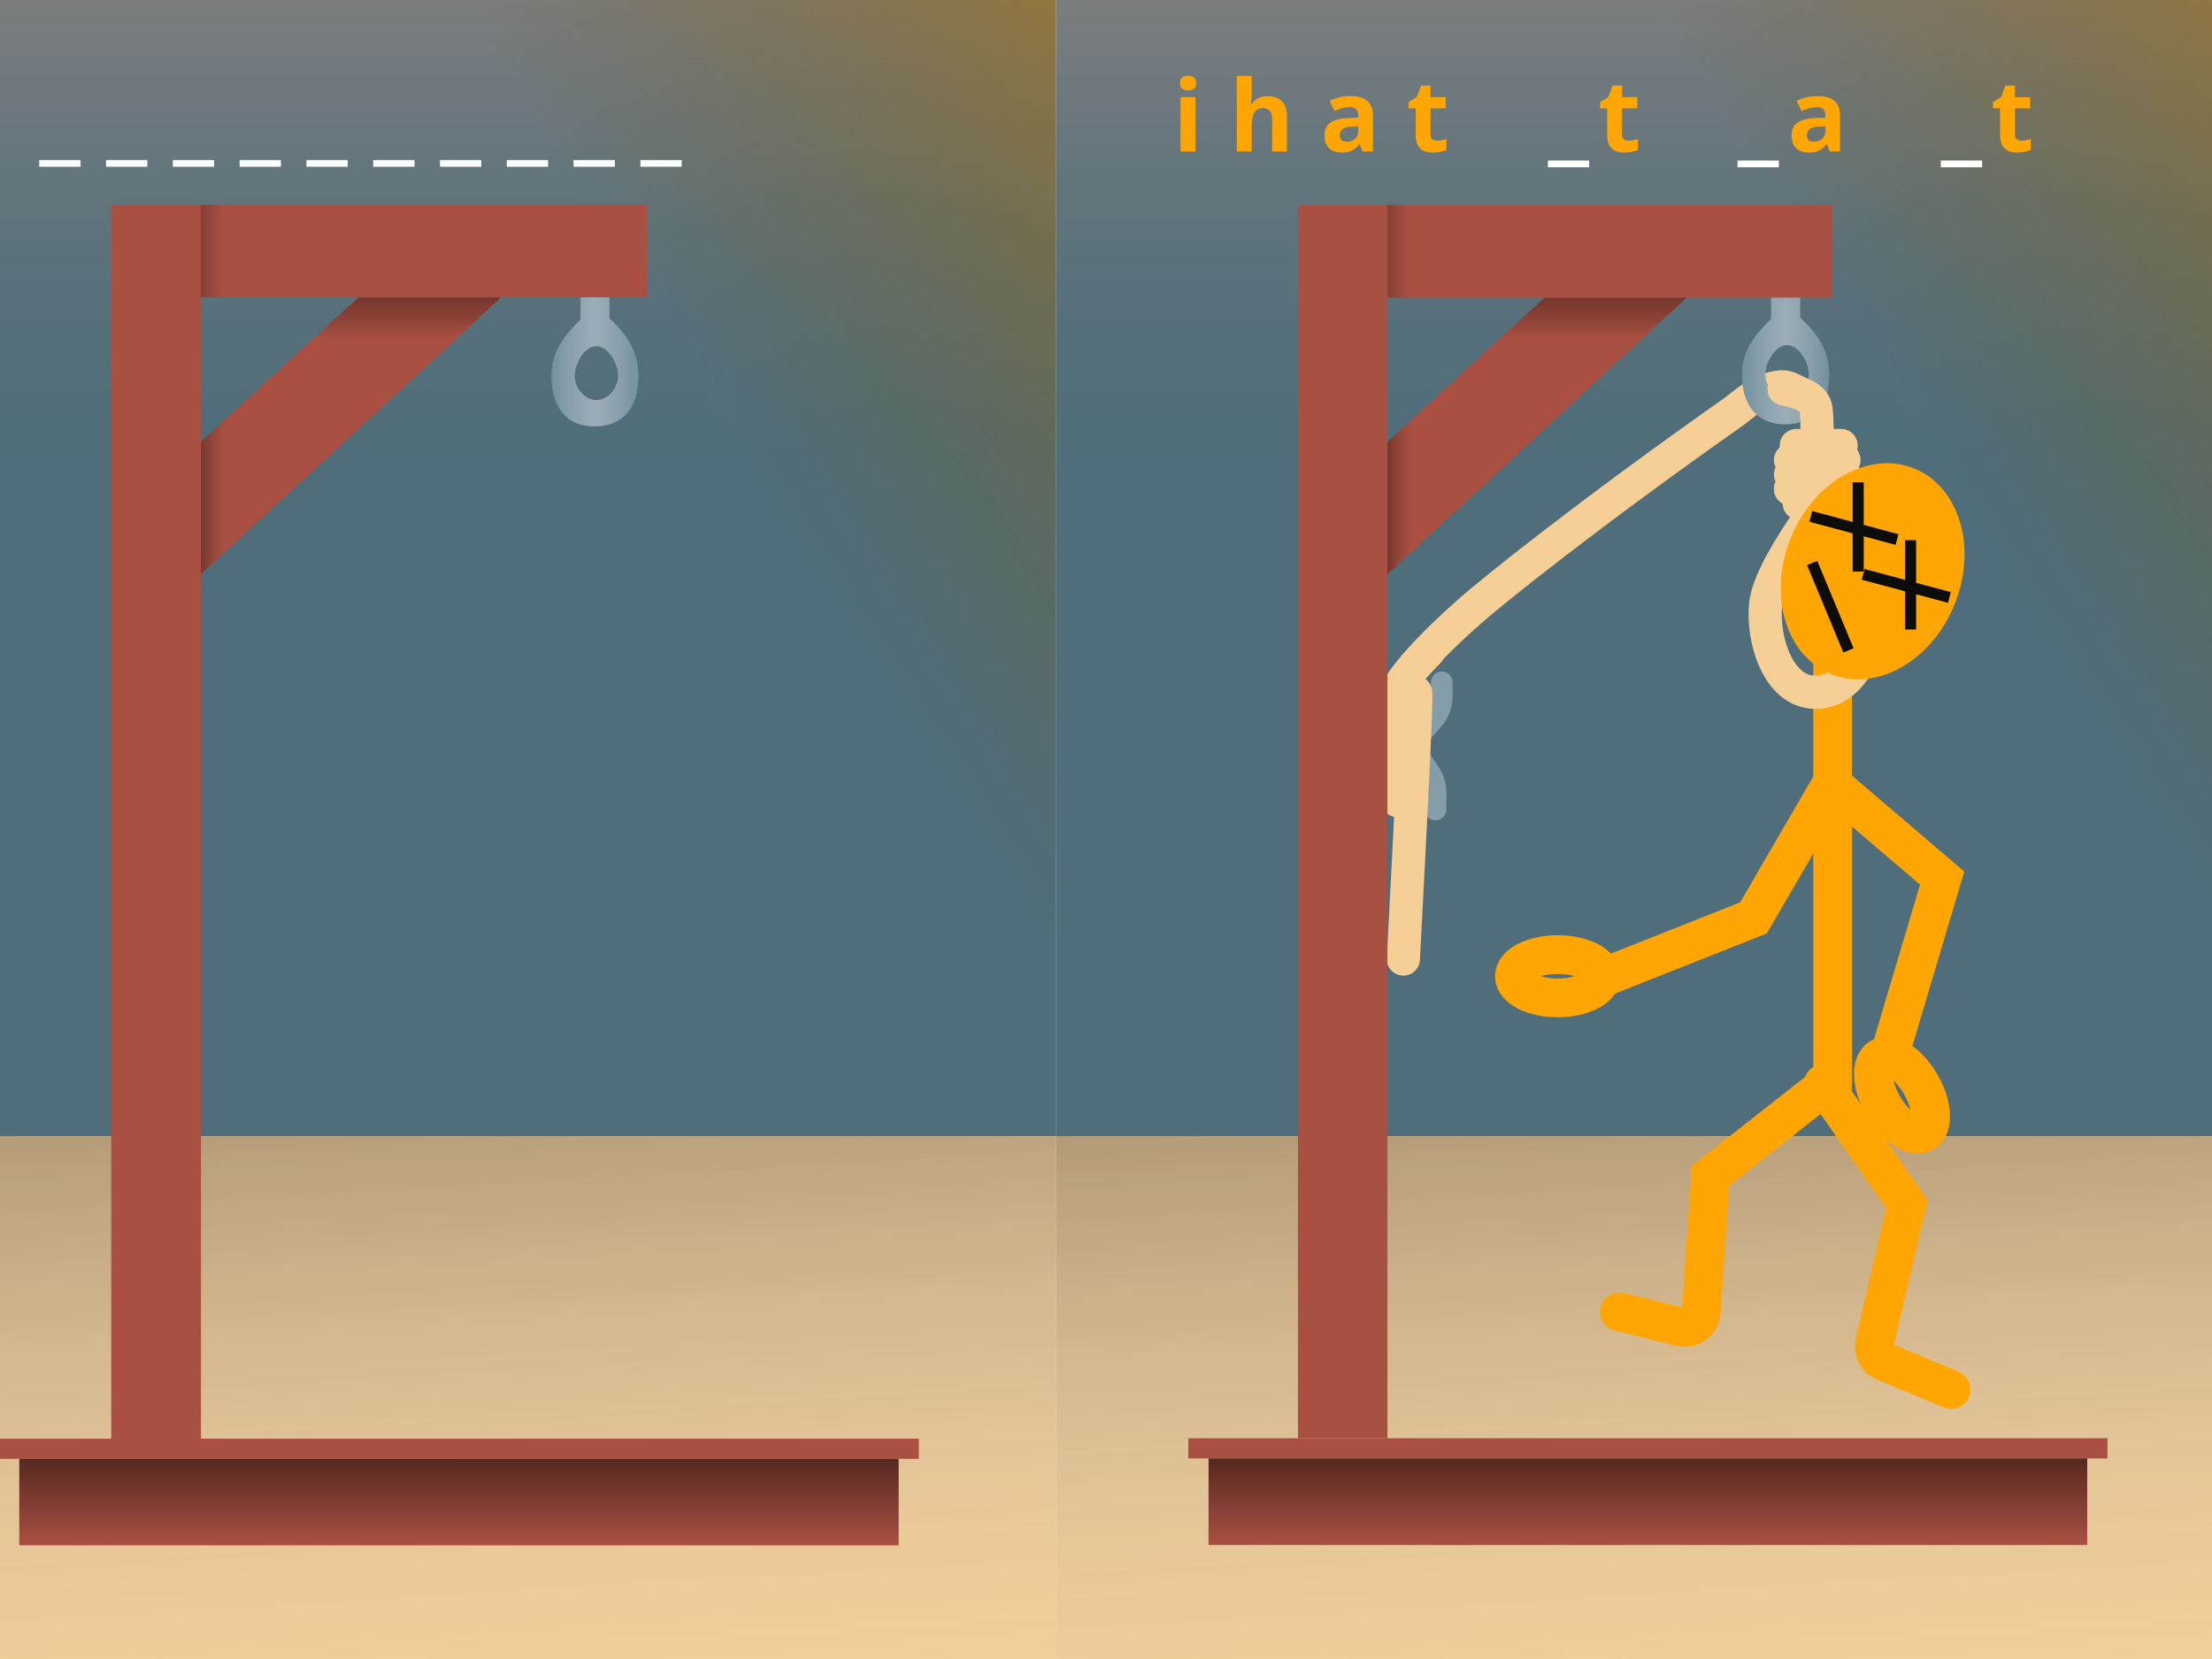
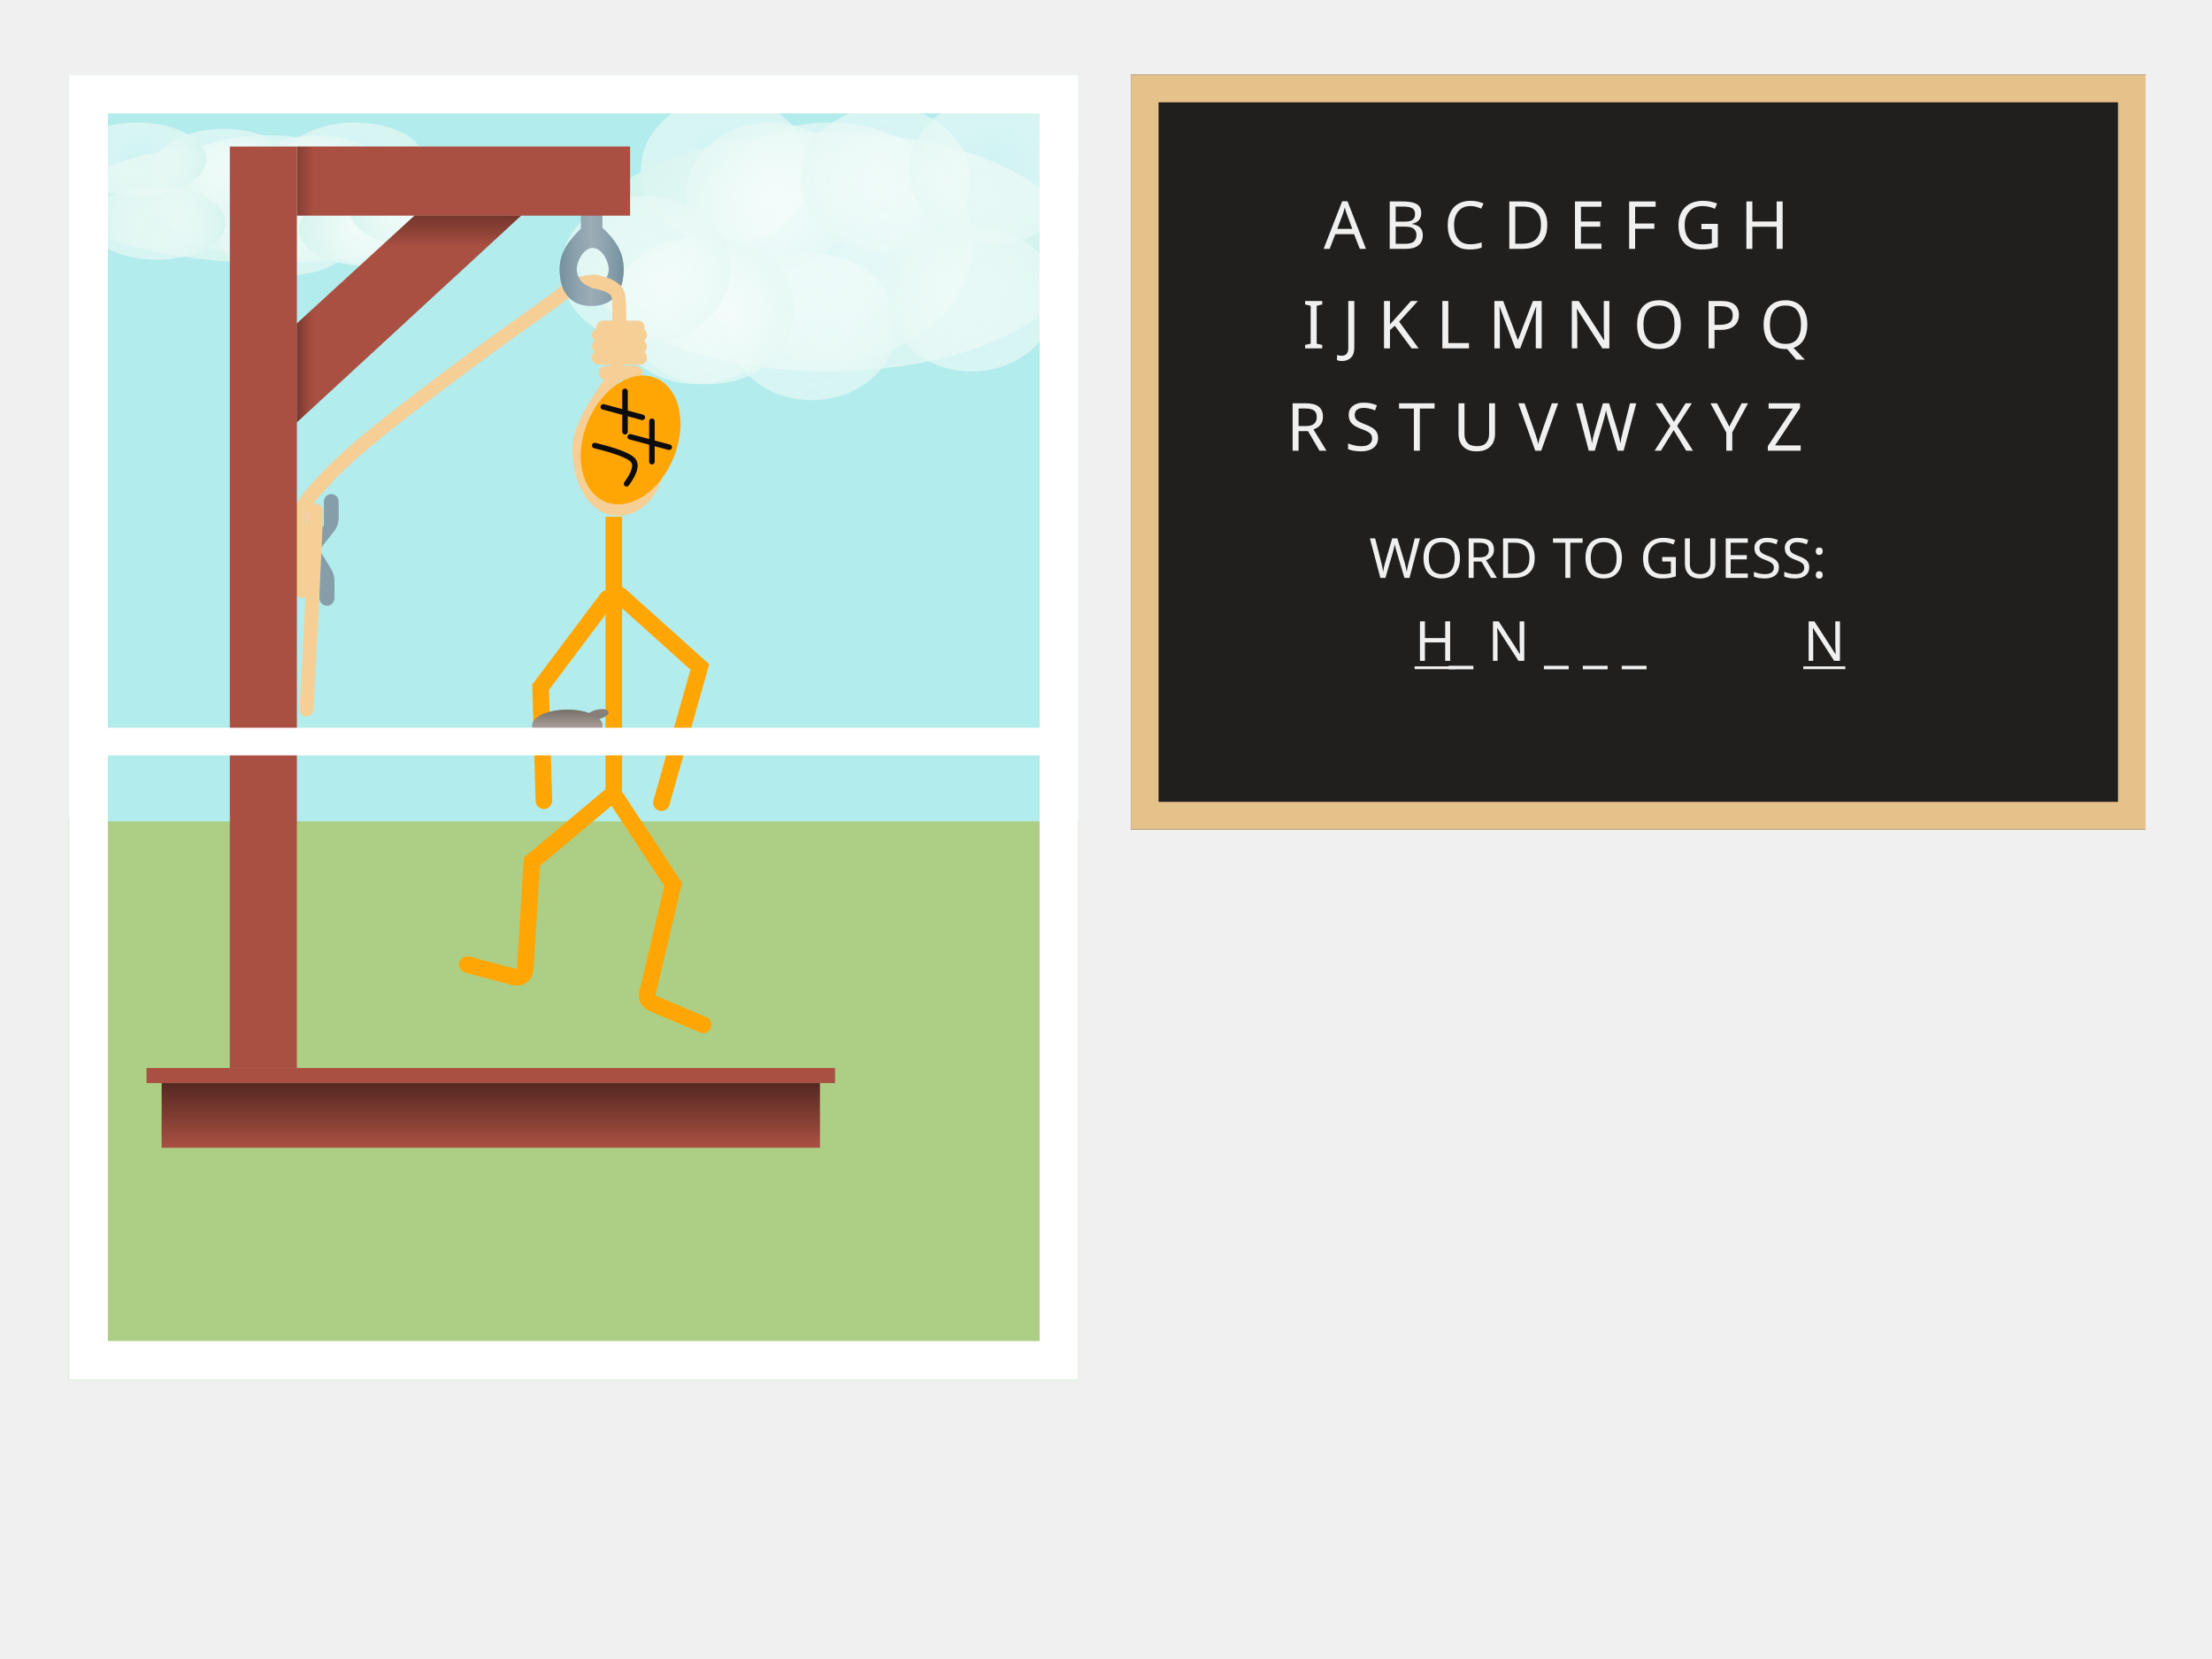
- <svg xmlns="http://www.w3.org/2000/svg" xmlns:xlink="http://www.w3.org/1999/xlink" width="400px" height="300px" viewBox="0 0 400 300" version="1.1" style="background: #D1E0E6;">
+ <svg xmlns="http://www.w3.org/2000/svg" xmlns:xlink="http://www.w3.org/1999/xlink" width="800px" height="600px" viewBox="0 0 800 600" version="1.1" style="background: #EEEDBD;">
  <defs>
-     <linearGradient x1="50%" y1="0%" x2="50%" y2="40.256%" id="linearGradient-1">
-       <stop stop-color="#FFFFFF" stop-opacity="0.871" offset="0%" />
-       <stop stop-color="#73D0F3" stop-opacity="0.5" offset="100%" />
-     </linearGradient>
-     <linearGradient x1="142.798%" y1="-12.901%" x2="68.754%" y2="32.397%" id="linearGradient-2">
-       <stop stop-color="#E09504" offset="0%" />
-       <stop stop-color="#000000" stop-opacity="0.5" offset="100%" />
-     </linearGradient>
-     <rect id="path-3" x="0" y="0" width="215" height="207.451" />
-     <linearGradient x1="57.615%" y1="136.85%" x2="33.329%" y2="-54.454%" id="linearGradient-4">
-       <stop stop-color="#FFFFFF" stop-opacity="0" offset="0%" />
-       <stop stop-color="#000000" stop-opacity="0.5" offset="100%" />
-     </linearGradient>
-     <rect id="path-5" x="0" y="207.451" width="215" height="100.851" />
-     <linearGradient x1="0%" y1="68.086%" x2="100%" y2="68.086%" id="linearGradient-6">
+     <radialGradient cx="50%" cy="50%" fx="50%" fy="50%" r="100%" gradientTransform="translate(0.5,0.5),scale(0.866716,1),rotate(90),translate(-0.5,-0.5)" id="radialGradient-1">
+       <stop stop-color="#FFFFFF" stop-opacity="0.365" offset="0%" />
+       <stop stop-color="#D2F3ED" offset="100%" />
+     </radialGradient>
+     <radialGradient cx="50%" cy="50%" fx="50%" fy="50%" r="100%" gradientTransform="translate(0.5,0.5),scale(0.477042,1),rotate(90),translate(-0.5,-0.5)" id="radialGradient-2">
+       <stop stop-color="#FFFFFF" stop-opacity="0.365" offset="0%" />
+       <stop stop-color="#D2F3ED" offset="100%" />
+     </radialGradient>
+     <radialGradient cx="50%" cy="50%" fx="50%" fy="50%" r="100%" gradientTransform="translate(0.5,0.5),scale(0.832173,1),rotate(90),translate(-0.5,-0.5)" id="radialGradient-3">
+       <stop stop-color="#FFFFFF" stop-opacity="0.365" offset="0%" />
+       <stop stop-color="#D2F3ED" offset="100%" />
+     </radialGradient>
+     <radialGradient cx="50%" cy="50%" fx="50%" fy="50%" r="100%" gradientTransform="translate(0.5,0.5),scale(0.534139,1),rotate(90),translate(-0.5,-0.5)" id="radialGradient-4">
+       <stop stop-color="#FFFFFF" stop-opacity="0.365" offset="0%" />
+       <stop stop-color="#D2F3ED" offset="100%" />
+     </radialGradient>
+     <radialGradient cx="50%" cy="50%" fx="50%" fy="50%" r="100%" gradientTransform="translate(0.5,0.5),scale(0.298796,1),rotate(90),translate(-0.5,-0.5)" id="radialGradient-5">
+       <stop stop-color="#FFFFFF" stop-opacity="0.365" offset="0%" />
+       <stop stop-color="#D2F3ED" offset="100%" />
+     </radialGradient>
+     <radialGradient cx="50%" cy="50%" fx="50%" fy="50%" r="100%" gradientTransform="translate(0.5,0.5),scale(0.519823,1),rotate(90),translate(-0.5,-0.5)" id="radialGradient-6">
+       <stop stop-color="#FFFFFF" stop-opacity="0.365" offset="0%" />
+       <stop stop-color="#D2F3ED" offset="100%" />
+     </radialGradient>
+     <linearGradient x1="0%" y1="68.086%" x2="100%" y2="68.086%" id="linearGradient-7">
      <stop stop-color="#608293" stop-opacity="0.5" offset="0%" />
      <stop stop-color="#C2CACE" stop-opacity="0.351" offset="49.263%" />
      <stop stop-color="#608293" stop-opacity="0.5" offset="100%" />
    </linearGradient>
-     <path d="M129.271,59.665 L129.271,45.712 L134.523,45.712 L134.523,59.44 C137.471,62.188 139.775,65.189 139.775,69.657 C139.775,75.392 137.019,78.686 131.897,78.726 C126.775,78.765 124.019,75.392 124.019,69.657 C124.019,65.311 126.53,62.352 129.271,59.665 Z M132.16,74.029 C134.335,74.029 136.099,71.847 136.099,69.697 C136.099,67.546 134.335,64.404 132.16,64.404 C129.984,64.404 128.221,67.546 128.221,69.697 C128.221,71.847 129.984,74.029 132.16,74.029 Z" id="path-7" />
-     <linearGradient x1="74.07%" y1="14.805%" x2="74.07%" y2="0%" id="linearGradient-8">
+     <path d="M157.121,29.695 L157.121,9.225 L164.842,9.225 L164.842,29.365 C169.175,33.396 172.563,37.799 172.563,44.353 C172.563,52.766 168.511,57.6 160.981,57.658 C153.452,57.716 149.4,52.766 149.4,44.353 C149.4,37.978 153.091,33.637 157.121,29.695 Z M161.367,50.767 C164.566,50.767 167.158,47.567 167.158,44.411 C167.158,41.256 164.566,36.646 161.367,36.646 C158.169,36.646 155.577,41.256 155.577,44.411 C155.577,47.567 158.169,50.767 161.367,50.767 Z" id="path-8" />
+     <linearGradient x1="74.07%" y1="14.805%" x2="74.07%" y2="0%" id="linearGradient-9">
      <stop stop-color="#AA5042" stop-opacity="0.5" offset="0%" />
      <stop stop-color="#000000" stop-opacity="0.362" offset="100%" />
    </linearGradient>
-     <linearGradient x1="8.252%" y1="75.585%" x2="0%" y2="75.585%" id="linearGradient-9">
+     <linearGradient x1="8.252%" y1="75.585%" x2="0%" y2="75.585%" id="linearGradient-10">
      <stop stop-color="#AA5042" stop-opacity="0.166" offset="0%" />
      <stop stop-color="#000000" stop-opacity="0.315" offset="100%" />
    </linearGradient>
-     <polygon id="path-10" points="16.182 42.819 44.632 16.657 70.335 16.657 16.182 66.706" />
-     <linearGradient x1="5.139%" y1="50%" x2="0%" y2="50%" id="linearGradient-11">
+     <polygon id="path-11" points="24.258 63.999 66.906 24.896 105.437 24.896 24.258 99.701" />
+     <linearGradient x1="5.139%" y1="50%" x2="0%" y2="50%" id="linearGradient-12">
      <stop stop-color="#AA5042" stop-opacity="0.225" offset="0%" />
      <stop stop-color="#000000" stop-opacity="0.212" offset="100%" />
    </linearGradient>
-     <rect id="path-12" x="16.182" y="0" width="80.39" height="16.71" />
-     <linearGradient x1="43.393%" y1="100%" x2="43.393%" y2="0%" id="linearGradient-13">
+     <rect id="path-13" x="24.258" y="0" width="120.509" height="24.975" />
+     <linearGradient x1="43.393%" y1="100%" x2="43.393%" y2="0%" id="linearGradient-14">
      <stop stop-color="#AA5042" stop-opacity="0.5" offset="0%" />
      <stop stop-color="#000000" stop-opacity="0.5" offset="100%" />
    </linearGradient>
-     <rect id="path-14" x="3.659" y="3.651" width="158.888" height="15.649" />
-     <rect id="path-15" x="0" y="0" width="215" height="207.451" />
-     <rect id="path-16" x="0" y="207.451" width="215" height="100.851" />
-     <path d="M128.966,59.781 L128.966,45.637 L134.206,45.637 L134.206,59.553 C137.147,62.339 139.446,65.381 139.446,69.91 C139.446,75.724 136.696,79.063 131.586,79.103 C126.476,79.144 123.726,75.724 123.726,69.91 C123.726,65.505 126.231,62.505 128.966,59.781 Z M131.848,74.342 C134.018,74.342 135.778,72.131 135.778,69.95 C135.778,67.77 134.018,64.585 131.848,64.585 C129.678,64.585 127.918,67.77 127.918,69.95 C127.918,72.131 129.678,74.342 131.848,74.342 Z" id="path-17" />
-     <polygon id="path-18" points="16.229 42.846 44.761 16.667 70.539 16.667 16.229 66.748" />
-     <rect id="path-19" x="16.229" y="0" width="80.622" height="16.72" />
-     <rect id="path-20" x="3.661" y="3.645" width="158.998" height="15.623" />
+     <rect id="path-15" x="5.481" y="5.454" width="238.038" height="23.375" />
+     <linearGradient x1="50%" y1="0%" x2="50%" y2="66.426%" id="linearGradient-16">
+       <stop stop-color="#79756C" stop-opacity="0.5" offset="0%" />
+       <stop stop-color="#F3E0E0" stop-opacity="0.5" offset="100%" />
+     </linearGradient>
+     <ellipse id="path-17" cx="12.706" cy="6.924" rx="12.706" ry="5.77" />
+     <rect id="path-18" x="409" y="27" width="367" height="273" />
  </defs>
  <g id="Page-1" stroke="none" stroke-width="1" fill="none" fill-rule="evenodd">
-     <g id="Dribble">
-       <g id="Group" transform="translate(-24, -2)">
-         <g id="gallows10-copy" transform="translate(215, 0)">
-           <g id="backdrop-copy-2">
-             <g id="sky">
-               <use fill="#C9E6F4" xlink:href="#path-3" />
-               <use fill="url(#linearGradient-1)" xlink:href="#path-3" />
-               <use fill="url(#linearGradient-2)" xlink:href="#path-3" />
+     <g id="Dribble-Copy">
+       <g id="Group" transform="translate(24, 27)">
+         <g id="backdrop">
+           <rect id="Rectangle-6" fill="#B3ECEC" x="0.908" y="0" width="365.183" height="472" />
+           <rect id="Rectangle" fill="#ACCF85" x="0.908" y="270.044" width="365.183" height="201.956" />
+           <g id="cloud" transform="translate(178.8774, 8.07824)">
+             <ellipse id="Oval-5" fill="url(#radialGradient-1)" cx="59.516" cy="26.543" rx="30.625" ry="26.543" />
+             <ellipse id="Oval-5-Copy-6" fill="url(#radialGradient-2)" cx="96.496" cy="55.971" rx="90.718" ry="43.276" />
+             <ellipse id="Oval-5-Copy-8" fill="url(#radialGradient-1)" cx="90.718" cy="83.09" rx="30.625" ry="26.543" />
+             <ellipse id="Oval-5-Copy-2" fill="url(#radialGradient-3)" cx="97.074" cy="52.509" rx="52.004" ry="43.276" />
+             <ellipse id="Oval-5-Copy" fill="url(#radialGradient-1)" cx="75.695" cy="35.775" rx="30.625" ry="26.543" />
+             <ellipse id="Oval-5-Copy-3" fill="url(#radialGradient-1)" cx="117.298" cy="30.005" rx="30.625" ry="26.543" />
+             <ellipse id="Oval-5-Copy-4" fill="url(#radialGradient-1)" cx="156.59" cy="26.543" rx="30.625" ry="26.543" />
+             <ellipse id="Oval-5-Copy-7" fill="url(#radialGradient-1)" cx="148.5" cy="72.704" rx="30.625" ry="26.543" />
+             <ellipse id="Oval-5-Copy-9" fill="url(#radialGradient-1)" cx="49.115" cy="77.32" rx="30.625" ry="26.543" />
+             <ellipse id="Oval-5-Copy-10" fill="url(#radialGradient-1)" cx="53.737" cy="77.32" rx="30.625" ry="26.543" />
+             <ellipse id="Oval-5-Copy-5" fill="url(#radialGradient-1)" cx="30.625" cy="62.318" rx="30.625" ry="26.543" />
+           </g>
+           <g id="cloud-copy" transform="translate(76.29764, 45.31051) scale(-1, 1) translate(-76.29764, -45.31051) translate(0.297641, 17.31051)">
+             <ellipse id="Oval-5" fill="url(#radialGradient-4)" cx="47.959" cy="13.271" rx="24.846" ry="13.271" />
+             <ellipse id="Oval-5-Copy-6" fill="url(#radialGradient-5)" cx="78.006" cy="28.851" rx="73.383" ry="21.927" />
+             <ellipse id="Oval-5-Copy-8" fill="url(#radialGradient-4)" cx="73.383" cy="42.122" rx="24.846" ry="13.271" />
+             <ellipse id="Oval-5-Copy-2" fill="url(#radialGradient-6)" cx="79.162" cy="26.543" rx="42.181" ry="21.927" />
+             <ellipse id="Oval-5-Copy" fill="url(#radialGradient-4)" cx="61.827" cy="17.888" rx="24.846" ry="13.271" />
+             <ellipse id="Oval-5-Copy-3" fill="url(#radialGradient-4)" cx="95.341" cy="15.579" rx="24.846" ry="13.271" />
+             <ellipse id="Oval-5-Copy-4" fill="url(#radialGradient-4)" cx="126.543" cy="13.271" rx="24.846" ry="13.271" />
+             <ellipse id="Oval-5-Copy-7" fill="url(#radialGradient-4)" cx="119.609" cy="36.352" rx="24.846" ry="13.271" />
+             <ellipse id="Oval-5-Copy-9" fill="url(#radialGradient-4)" cx="39.87" cy="38.66" rx="24.846" ry="13.271" />
+             <ellipse id="Oval-5-Copy-10" fill="url(#radialGradient-4)" cx="43.337" cy="38.66" rx="24.846" ry="13.271" />
+             <ellipse id="Oval-5-Copy-5" fill="url(#radialGradient-4)" cx="24.846" cy="31.736" rx="24.846" ry="13.271" />
+           </g>
+         </g>
+         <g id="gallows" transform="translate(29, 26)">
+           <path d="M66.812,125.695 L66.812,125.695 L66.812,125.695 C68.29,125.695 69.488,126.893 69.488,128.371 L69.488,134.273 L69.488,134.273 C69.488,136.067 68.885,137.81 67.776,139.22 L62.54,145.875 L66.784,152.815 L66.784,152.815 C67.552,154.071 67.959,155.516 67.959,156.989 L67.959,163.345 L67.959,163.345 C67.959,164.842 66.746,166.055 65.249,166.055 L65.249,166.055 L65.249,166.055 C63.753,166.055 62.54,164.842 62.54,163.345 L62.54,154.736 L55.591,145.875 L64.135,137.043 L64.135,128.371 L64.135,128.371 C64.135,126.893 65.333,125.695 66.812,125.695 Z" id="Rectangle-5" fill="#869EAA" />
+           <g id="ropesource" transform="translate(54.43256, 48.43276)" stroke="#F5CF96" stroke-width="5" stroke-linecap="round">
+             <path d="M10.313,71.999 C4.224,78.063 1.158,82.344 1.118,84.842 C1.097,86.091 -0.129,94.571 1.118,109.744 C1.731,117.209 3.557,108.627 6.595,83.998 C7.318,78.134 6.263,101.874 3.429,155.218" id="Line-Copy" />
+             <path d="M113.096,3.856 C109.836,1.517 107.476,0.395 106.016,0.49 C99.923,0.885 95.401,5.515 92.786,7.354 C53.087,35.26 27.666,55.679 21.444,61.169 C14.386,67.397 9.043,72.759 5.415,77.256" id="Line-3" />
+           </g>
+           <g id="pin">
+             <use fill="#869EAA" xlink:href="#path-8" />
+             <use fill="url(#linearGradient-7)" xlink:href="#path-8" />
+           </g>
+           <g id="noose" transform="translate(156.3488, 48.43276)" stroke="#F5CF96" stroke-width="5" stroke-linecap="round">
+             <path d="M5.421,0.324 C10.577,1.284 13.498,2.886 14.185,5.131 C14.871,7.377 14.746,16.842 13.808,33.526 C6.202,43.993 1.796,51.86 0.591,57.129 C-1.217,65.032 2.553,82.575 14.185,82.575 C25.817,82.575 31.385,66.485 27.925,57.129 C25.618,50.891 22.045,43.024 17.207,33.526" id="Line" />
+             <path d="M8.847,17.014 L21.313,17.014" id="Line-2" />
+             <path d="M7.238,19.736 L22.117,19.736" id="Line-2-Copy" />
+             <path d="M7.238,23.819 L22.117,23.819" id="Line-2-Copy-2" />
+             <path d="M7.238,27.903 L22.117,27.903" id="Line-2-Copy-3" />
+             <path d="M7.238,27.903 L22.117,27.903" id="Line-2-Copy-4" />
+             <path d="M9.651,33.347 L20.509,33.347" id="Line-2-Copy-5" />
+           </g>
+           <g id="stand" transform="translate(30.11163, 0)">
+             <rect id="Rectangle" fill="#AA5042" x="0" y="0" width="24.258" height="333.263" />
+             <g id="Rectangle-3">
+               <use fill="#AA5042" xlink:href="#path-11" />
+               <use fill="url(#linearGradient-9)" xlink:href="#path-11" />
+               <use fill="url(#linearGradient-10)" xlink:href="#path-11" />
            </g>
-             <g id="sand">
-               <use fill="#F5CF96" xlink:href="#path-5" />
-               <use fill="url(#linearGradient-4)" xlink:href="#path-5" />
+             <g id="Rectangle-2">
+               <use fill="#AA5042" xlink:href="#path-13" />
+               <use fill="url(#linearGradient-12)" xlink:href="#path-13" />
            </g>
          </g>
-           <path d="M69.709,123.422 L69.709,123.422 L69.709,123.422 C70.79,123.422 71.667,124.299 71.667,125.38 L71.667,128.017 L71.667,128.017 C71.667,129.936 70.977,131.791 69.724,133.243 L66.584,136.882 L69.192,140.771 L69.192,140.771 C70.076,142.089 70.548,143.64 70.548,145.227 L70.548,148.36 L70.548,148.36 C70.548,149.454 69.661,150.342 68.566,150.342 L68.566,150.342 L68.566,150.342 C67.471,150.342 66.584,149.454 66.584,148.36 L66.584,142.792 L61.501,136.882 L67.751,130.991 L67.751,125.38 L67.751,125.38 C67.751,124.299 68.628,123.422 69.709,123.422 Z" id="Rectangle-5" fill="#869EAA" />
-           <g id="body" transform="translate(82.8487, 121.8986)" stroke="#FFA604" stroke-width="7" stroke-linecap="round">
-             <path d="M57.553,0.261 L57.553,76.737" id="Line-4" />
-             <polyline id="Line-6" points="56.976 22.451 43.24 46.087 17.256 56.382" />
-             <polyline id="Line-6-Copy" transform="translate(67.4255, 46.48761) scale(-1, 1) translate(-67.4255, -46.48761) " points="77.356 21.925 57.495 38.89 67.067 71.05" />
-             <ellipse id="Oval-3" cx="7.839" cy="56.639" rx="7.839" ry="3.915" />
-             <ellipse id="Oval-3-Copy" transform="translate(70.09336, 78.1418) rotate(-120) translate(-70.09336, -78.1418) " cx="70.093" cy="78.142" rx="7.839" ry="3.915" />
-             <path d="M18.981,117.322 L30.085,120.065 L30.085,120.065 C31.693,120.463 33.319,119.481 33.717,117.872 C33.759,117.703 33.786,117.53 33.798,117.355 L35.462,92.734 L56.319,76.356" id="Line-5" />
-             <path d="M48.252,126.796 L61.26,125.497 L61.26,125.497 C62.717,125.351 63.857,124.175 63.955,122.714 L65.69,97.056 L86.547,80.678" id="Line-5-Copy" transform="translate(67.39945, 103.7368) scale(-1, 1) rotate(-17) translate(-67.39945, -103.7368) " />
-           </g>
-           <g id="ropesource" transform="translate(60.48463, 71.61543)" stroke="#F5CF96" stroke-width="6" stroke-linecap="round">
-             <path d="M6.882,48.155 C2.818,52.211 0.773,55.074 0.746,56.745 C0.732,57.58 -0.086,63.252 0.746,73.401 C1.155,78.394 2.373,72.654 4.4,56.181 C4.883,52.259 4.179,68.137 2.288,103.815" id="Line-Copy" />
-             <path d="M75.465,2.579 C73.29,1.015 71.715,0.264 70.74,0.328 C66.675,0.592 63.658,3.689 61.912,4.919 C35.423,23.583 18.461,37.24 14.309,40.912 C9.6,45.077 6.034,48.664 3.613,51.672" id="Line-3" />
-           </g>
-           <g id="pin">
-             <use fill="#869EAA" xlink:href="#path-7" />
-             <use fill="url(#linearGradient-6)" xlink:href="#path-7" />
-           </g>
-           <g id="noose" transform="translate(128.0851, 72.12334)" stroke="#F5CF96" stroke-width="6" stroke-linecap="round">
-             <path d="M3.521,0.216 C6.87,0.856 8.767,1.924 9.213,3.422 C9.659,4.919 9.578,11.23 8.968,22.355 C4.028,29.334 1.167,34.58 0.384,38.093 C-0.791,43.363 1.658,55.06 9.213,55.06 C16.769,55.06 20.386,44.332 18.138,38.093 C16.639,33.934 14.319,28.688 11.176,22.355" id="Line" />
-             <path d="M5.746,10.446 L13.843,10.446" id="Line-2" />
-             <path d="M4.702,13.057 L14.366,13.057" id="Line-2-Copy" />
-             <path d="M4.702,15.669 L14.366,15.669" id="Line-2-Copy-2" />
-             <path d="M4.702,18.28 L14.366,18.28" id="Line-2-Copy-3" />
-             <path d="M4.702,18.28 L14.366,18.28" id="Line-2-Copy-4" />
-             <path d="M6.269,20.891 L13.321,20.891" id="Line-2-Copy-5" />
-           </g>
-           <g id="head" transform="translate(125.0355, 80.24992)">
-             <ellipse id="Oval-4" fill="#FFA604" transform="translate(22.59214, 25.05377) rotate(22) translate(-22.59214, -25.05377) " cx="22.592" cy="25.054" rx="15.987" ry="20.054" />
-             <path d="M12.048,24.48 L17.838,38.437" id="Line-7-Copy-2" stroke="#0C0C0B" stroke-width="2" stroke-linecap="square" />
-             <g id="x" transform="translate(12.09811, 9.955053)" stroke="#0C0C0B" stroke-width="2" stroke-linecap="square">
-               <path d="M7.89,0 L7.89,14.147" id="Line-7" />
-               <path d="M7.364,0 L7.364,14.147" id="Line-7-Copy" transform="translate(7.364066, 7.335302) rotate(-75) translate(-7.364066, -7.335302) " />
-             </g>
-             <g id="x2" transform="translate(21.56619, 20.43406)" stroke="#0C0C0B" stroke-width="2" stroke-linecap="square">
-               <path d="M7.89,0 L7.89,14.147" id="Line-7" />
-               <path d="M7.364,0 L7.364,14.147" id="Line-7-Copy" transform="translate(7.364066, 7.335302) rotate(-75) translate(-7.364066, -7.335302) " />
-             </g>
-           </g>
-           <g id="stand" transform="translate(43.71158, 39.10914)">
-             <rect id="Rectangle" fill="#AA5042" x="0" y="0" width="16.182" height="222.973" />
-             <g id="Rectangle-3">
-               <use fill="#AA5042" xlink:href="#path-10" />
-               <use fill="url(#linearGradient-8)" xlink:href="#path-10" />
-               <use fill="url(#linearGradient-9)" xlink:href="#path-10" />
-             </g>
-             <g id="Rectangle-2">
-               <use fill="#AA5042" xlink:href="#path-12" />
-               <use fill="url(#linearGradient-11)" xlink:href="#path-12" />
-             </g>
-           </g>
-           <g id="gallowsbase" transform="translate(23.88889, 262.082)">
-             <rect id="gallows-base-top" fill="#AA5042" x="0" y="0" width="166.206" height="3.651" />
+           <g id="gallowsbase" transform="translate(0, 333.2635)">
+             <rect id="gallows-base-top" fill="#AA5042" x="0" y="0" width="249" height="5.454" />
            <g id="gallows-base">
-               <use fill="#AA5042" xlink:href="#path-14" />
-               <use fill="url(#linearGradient-13)" xlink:href="#path-14" />
-             </g>
-           </g>
-           <text id="i-h-a-t-_-t-_-a-_-t" font-family="Weibei-SC-Bold, Weibei SC" font-size="18" font-weight="bold">
-             <tspan x="21.082" y="29.404" fill="#FFA604">i h a t </tspan>
-             <tspan x="88.942" y="29.404" fill="#FFFFFF">_</tspan>
-             <tspan x="97.942" y="29.404" fill="#FFA604"> t </tspan>
-             <tspan x="123.232" y="29.404" fill="#FFFFFF">_</tspan>
-             <tspan x="132.232" y="29.404" fill="#FFA604"> a </tspan>
-             <tspan x="159.988" y="29.404" fill="#FFFFFF">_</tspan>
-             <tspan x="168.988" y="29.404" fill="#FFA604"> t</tspan>
-           </text>
-         </g>
-         <g id="gallows3-copy">
-           <g id="backdrop">
-             <g id="sky">
-               <use fill="#C9E6F4" xlink:href="#path-15" />
-               <use fill="url(#linearGradient-1)" xlink:href="#path-15" />
-               <use fill="url(#linearGradient-2)" xlink:href="#path-15" />
-             </g>
-             <text id="_-_-_-_-_-_-_-_-_-_" font-family="Weibei-SC-Bold, Weibei SC" font-size="18" font-weight="bold" fill="#FBFCFD">
-               <tspan x="31.127" y="29.318">_ _ _ _ _ _ _ _ _ _</tspan>
-             </text>
-             <g id="sand">
-               <use fill="#F5CF96" xlink:href="#path-16" />
-               <use fill="url(#linearGradient-4)" xlink:href="#path-16" />
-             </g>
-           </g>
-           <g id="Combined-Shape">
-             <use fill="#869EAA" xlink:href="#path-17" />
-             <use fill="url(#linearGradient-6)" xlink:href="#path-17" />
-           </g>
-           <g id="stand" transform="translate(44.11557, 39.04481)">
-             <rect id="Rectangle" fill="#AA5042" x="0" y="0" width="16.229" height="223.113" />
-             <g id="Rectangle-3">
-               <use fill="#AA5042" xlink:href="#path-18" />
-               <use fill="url(#linearGradient-8)" xlink:href="#path-18" />
-               <use fill="url(#linearGradient-9)" xlink:href="#path-18" />
-             </g>
-             <g id="Rectangle-2">
-               <use fill="#AA5042" xlink:href="#path-19" />
-               <use fill="url(#linearGradient-11)" xlink:href="#path-19" />
-             </g>
-           </g>
-           <g id="gallowsbase" transform="translate(23.83255, 262.158)">
-             <rect id="gallows-base-top" fill="#AA5042" x="0" y="0" width="166.321" height="3.645" />
-             <g id="gallows-base">
-               <use fill="#AA5042" xlink:href="#path-20" />
-               <use fill="url(#linearGradient-13)" xlink:href="#path-20" />
+               <use fill="#AA5042" xlink:href="#path-15" />
+               <use fill="url(#linearGradient-14)" xlink:href="#path-15" />
            </g>
          </g>
        </g>
+         <g id="body" transform="translate(145, 103)">
+           <path d="M53,56.899 L53,155.674" id="trunk" stroke="#FFA604" stroke-width="6" />
+           <polyline id="arm-left" stroke="#FFA604" stroke-width="6" stroke-linecap="round" transform="translate(39.16986, 123.0062) scale(-1, -1) rotate(-30) translate(-39.16986, -123.0062) " points="67.398 97.061 47.875 133.206 10.942 148.951" />
+           <polyline id="arm-right" stroke="#FFA604" stroke-width="6" stroke-linecap="round" transform="translate(69.70652, 122.8062) scale(-1, 1) translate(-69.70652, -122.8062) " points="84.109 85.33 55.304 111.215 69.187 160.282" />
+           <path d="M0,218.859 L17.162,223.383 L17.162,223.383 C18.764,223.805 20.405,222.848 20.827,221.246 C20.877,221.058 20.908,220.866 20.92,220.671 L23.394,181.625 L53,156.823" id="leg-left" stroke="#FFA604" stroke-width="6" stroke-linecap="round" />
+           <path d="M41.478,234.081 L61.392,231.981 L61.392,231.981 C62.846,231.828 63.978,230.649 64.071,229.19 L66.661,188.722 L96.783,163.742" id="leg-right" stroke="#FFA604" stroke-width="6" stroke-linecap="round" transform="translate(69.13044, 198.9115) scale(-1, 1) rotate(-17) translate(-69.13044, -198.9115) " />
+           <ellipse id="head" fill="#FFA604" transform="translate(59.06677, 29.11929) rotate(22) translate(-59.06677, -29.11929) " cx="59.067" cy="29.119" rx="16.829" ry="24.176" />
+           <g id="face" transform="translate(46.08696, 11.5311)" stroke="#0C0C0B" stroke-width="2" stroke-linecap="round">
+             <path d="M-1.20792265e-13,19.603 C7.887,21.535 12.513,23.32 13.878,24.96 C15.243,26.599 14.458,29.426 11.522,33.44" id="Line-7-Copy-2" />
+             <g id="eye-left" transform="translate(2.845164, 0)">
+               <path d="M8.112,0 L8.112,14.614" id="Line-7" />
+               <path d="M7.571,0 L7.571,14.614" id="Line-7-Copy" transform="translate(7.571429, 7.57758) rotate(-75) translate(-7.571429, -7.57758) " />
+             </g>
+             <g id="eye-right" transform="translate(12.57986, 10.82512)">
+               <path d="M8.112,0 L8.112,14.614" id="Line-7" />
+               <path d="M7.571,0 L7.571,14.614" id="Line-7-Copy" transform="translate(7.571429, 7.57758) rotate(-75) translate(-7.571429, -7.57758) " />
+             </g>
+           </g>
+         </g>
+         <g id="window" transform="translate(1, 0)">
+           <g id="latch" transform="translate(167.4842, 228.4988)">
+             <ellipse id="Oval-4" fill="#878079" transform="translate(23.6788, 2.885086) rotate(-13) translate(-23.6788, -2.885086) " cx="23.679" cy="2.885" rx="4.043" ry="1.731" />
+             <g id="Oval-3">
+               <use fill="#736D64" xlink:href="#path-17" />
+               <use fill="url(#linearGradient-16)" xlink:href="#path-17" />
+             </g>
+           </g>
+           <rect stroke="#FFFFFF" stroke-width="14" x="7" y="7" width="351" height="458" />
+           <path d="M10.973,241.193 L354.027,241.193" id="Line-4" stroke="#FFFFFF" stroke-width="10" stroke-linecap="square" />
+         </g>
      </g>
+       <g id="Rectangle-7">
+         <use fill="#201F1D" fill-rule="evenodd" xlink:href="#path-18" />
+         <rect stroke="#E6C28B" stroke-width="10" x="414" y="32" width="357" height="263" />
+       </g>
+       <text id="A-B-C-D-E-F-G-H" font-family="Chalkduster" font-size="24" font-weight="normal" fill="#F0F0F0">
+         <tspan x="478.707" y="90">A B C D E F G H</tspan>
+       </text>
+       <text id="I-J-K-L-M-N-O-P-Q" font-family="Chalkduster" font-size="24" font-weight="normal" fill="#F0F0F0">
+         <tspan x="471.051" y="126">I J K L M N O P Q</tspan>
+       </text>
+       <text id="R-S-T-U-V-W-X-Y-Z" font-family="Chalkduster" font-size="24" font-weight="normal" fill="#F0F0F0">
+         <tspan x="465.168" y="163">R S T U V W X Y Z</tspan>
+       </text>
+       <text id="WORD-TO-GUESS:" font-family="Chalkduster" font-size="20" font-weight="normal" fill="#F0F0F0">
+         <tspan x="495.21" y="209">WORD TO GUESS: </tspan>
+       </text>
+       <text id="H-_-N-_-_-_-N" font-family="Chalkduster" font-size="20" font-weight="normal" fill="#F0F0F0">
+         <tspan x="511.608" y="239" text-decoration="underline">H</tspan>
+         <tspan x="523.939" y="239"> _ N _ _ _ </tspan>
+         <tspan x="652.182" y="239" text-decoration="underline">N</tspan>
+       </text>
    </g>
  </g>
</svg>
